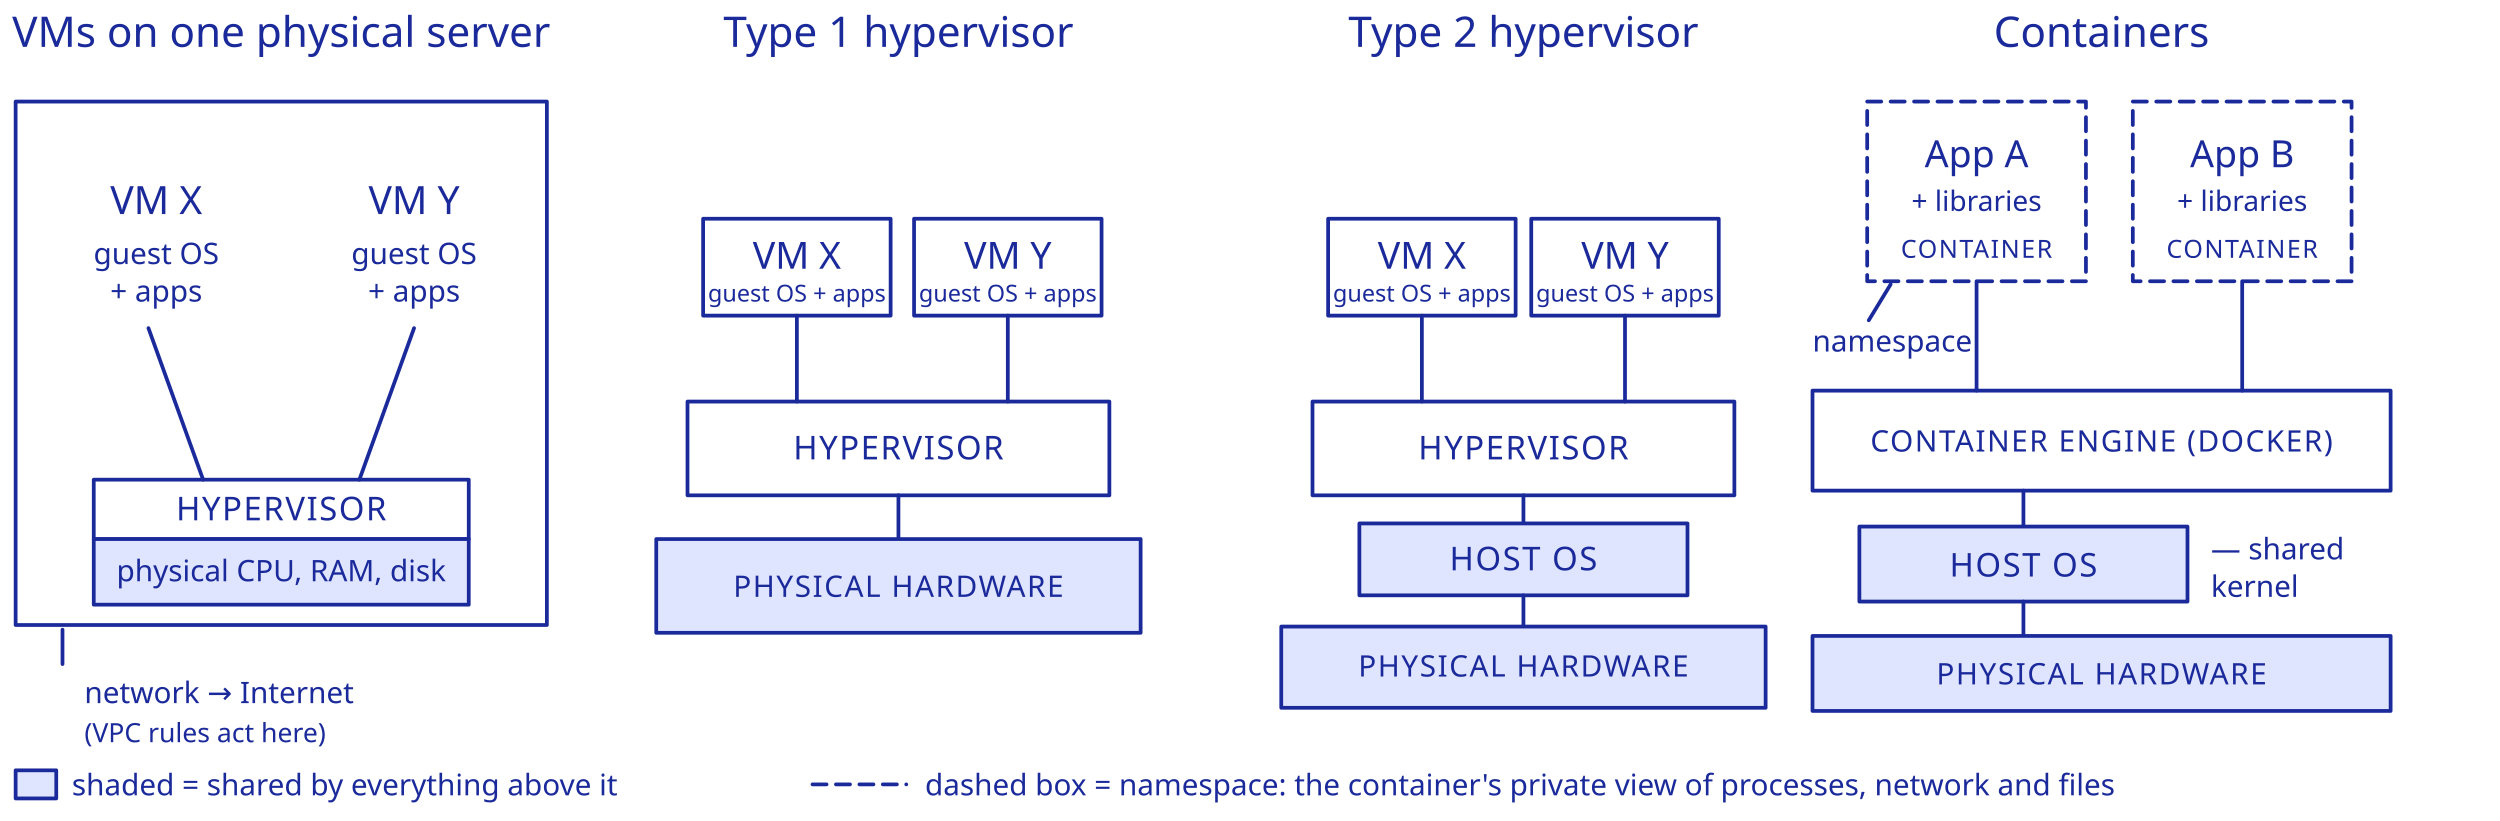
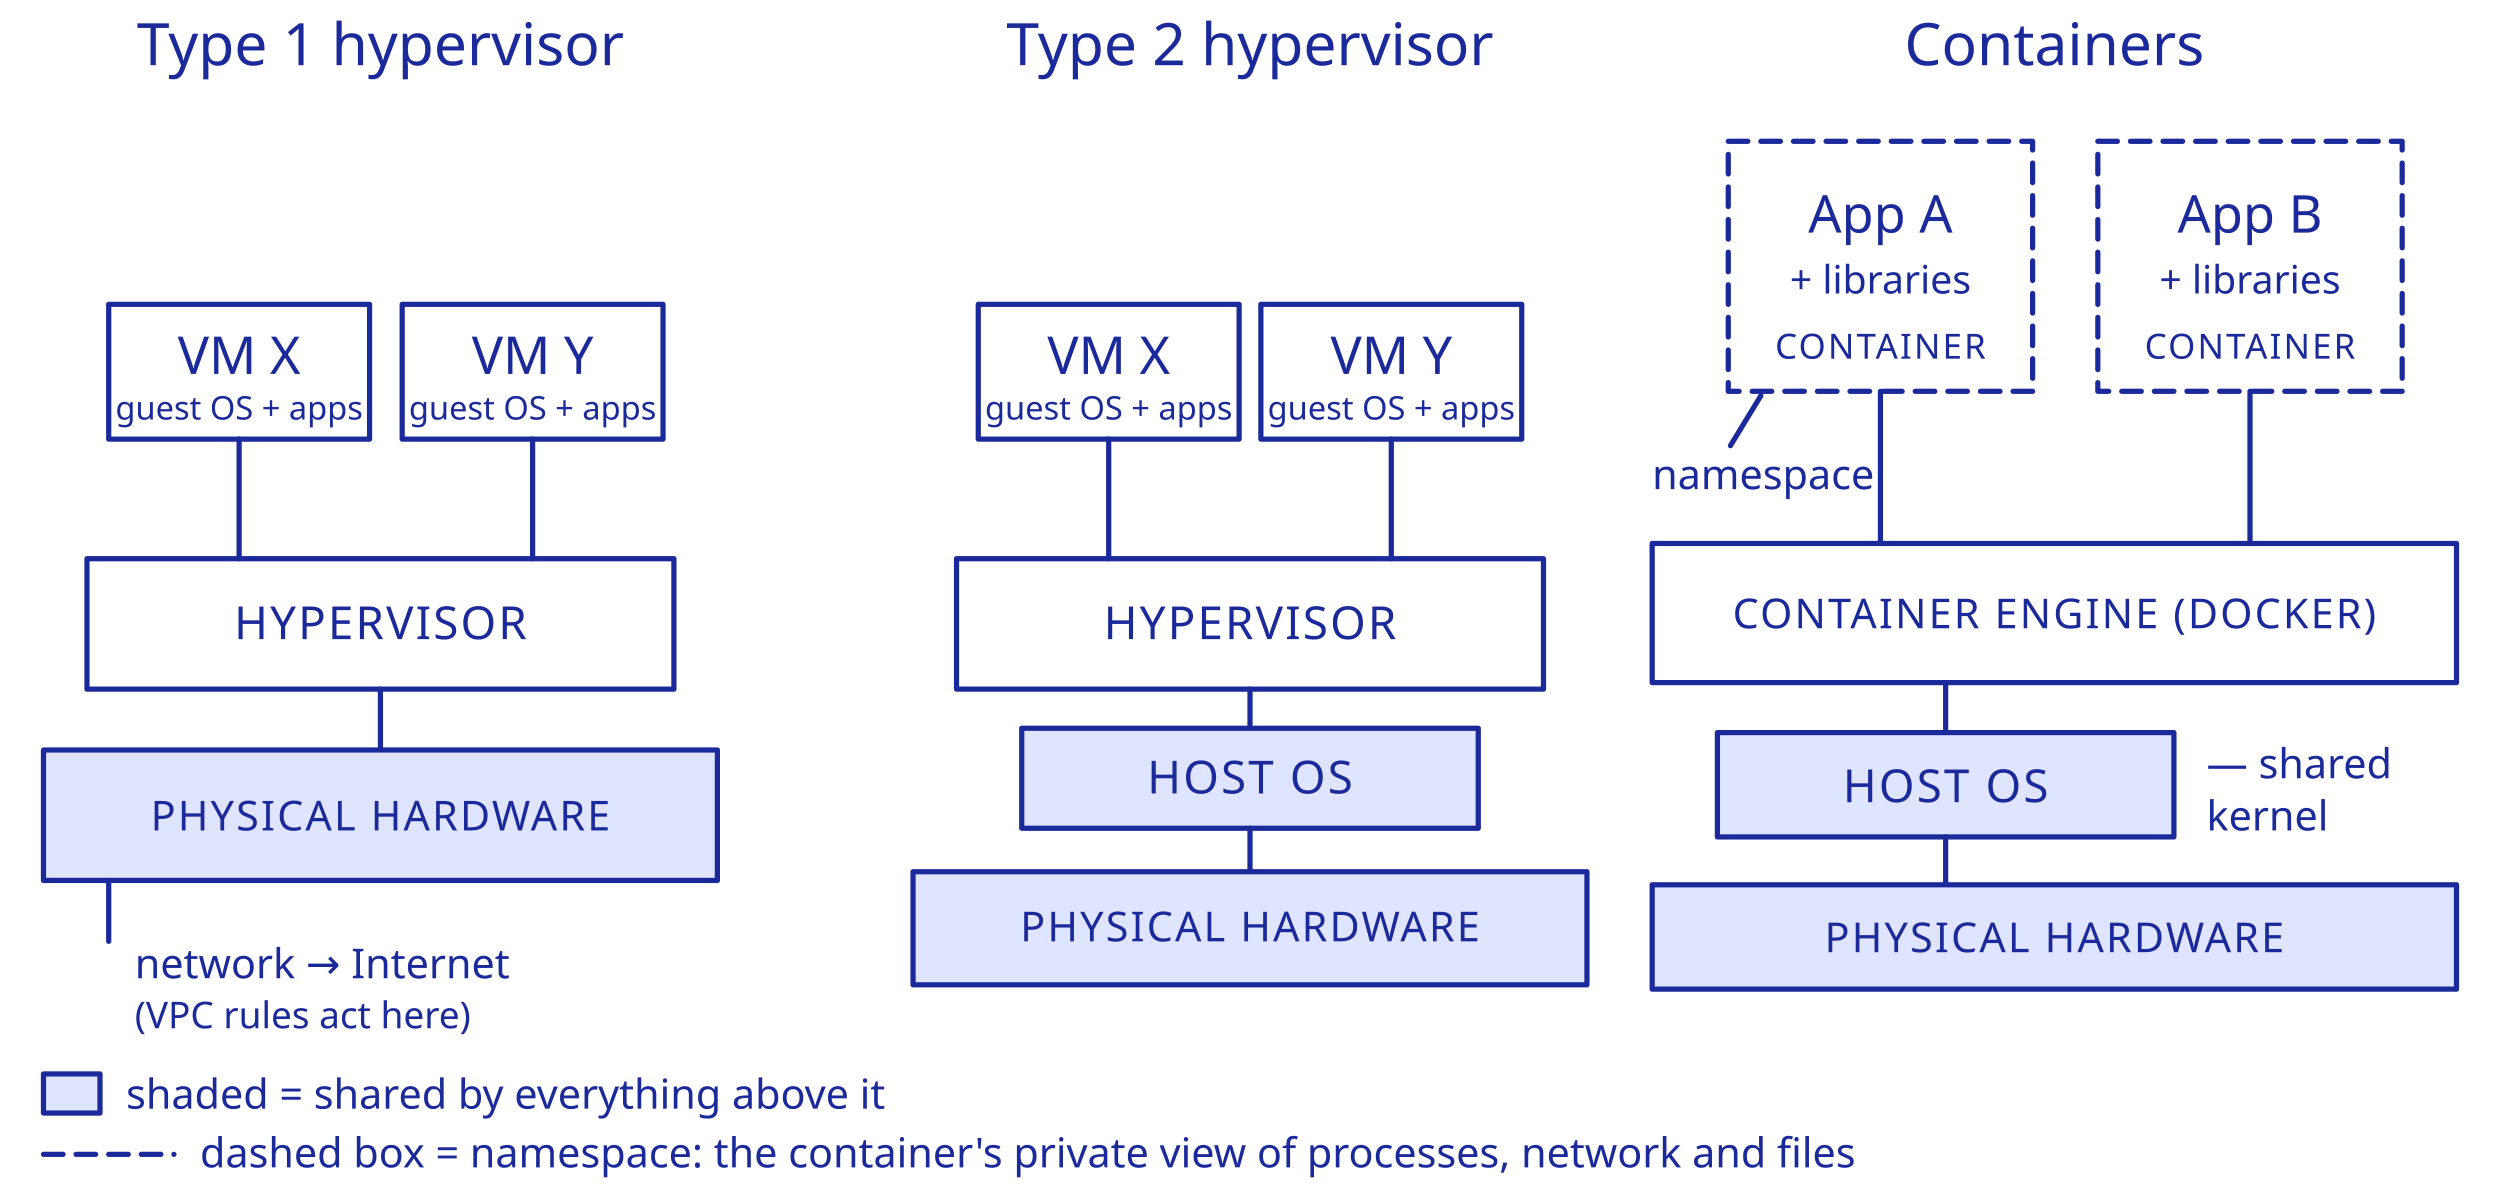
- <svg xmlns="http://www.w3.org/2000/svg" viewBox="0 0 1600 525" font-family="'Bradley Hand','Segoe Print','Marker Felt','Comic Sans MS',sans-serif" fill="none" stroke="#1b2a9b" stroke-width="2.4" stroke-linecap="round" stroke-linejoin="round">
+ <svg xmlns="http://www.w3.org/2000/svg" viewBox="400 0 1150 545" font-family="'Bradley Hand','Segoe Print','Marker Felt','Comic Sans MS',sans-serif" fill="none" stroke="#1b2a9b" stroke-width="2.4" stroke-linecap="round" stroke-linejoin="round">
  <g fill="#1b2a9b" stroke="none" font-size="27" text-anchor="middle">
-     <text x="180" y="30">VMs on one physical server</text>
    <text x="575" y="30">Type 1 hypervisor</text>
    <text x="975" y="30">Type 2 hypervisor</text>
    <text x="1345" y="30">Containers</text>
  </g>
  <g transform="translate(0,45)">
-     <rect x="10" y="20" width="340" height="335" />
-     <path d="M95 165 L130 262" />
-     <path d="M265 165 L230 262" />
-     <rect x="60" y="262" width="240" height="38" />
-     <rect x="60" y="300" width="240" height="42" fill="#dfe4ff" />
-     <path d="M40 380 L40 358" />
    <rect x="450" y="95" width="120" height="62" />
    <rect x="585" y="95" width="120" height="62" />
    <path d="M510 157 L510 212" />
    <path d="M645 157 L645 212" />
    <rect x="440" y="212" width="270" height="60" />
    <path d="M575 272 L575 300" />
    <rect x="420" y="300" width="310" height="60" fill="#dfe4ff" />
+     <path d="M450 360 L450 388" />
    <rect x="850" y="95" width="120" height="62" />
    <rect x="980" y="95" width="120" height="62" />
    <path d="M910 157 L910 212" />
    <path d="M1040 157 L1040 212" />
    <rect x="840" y="212" width="270" height="60" />
    <path d="M975 272 L975 290" />
    <rect x="870" y="290" width="210" height="46" fill="#dfe4ff" />
    <path d="M975 336 L975 356" />
    <rect x="820" y="356" width="310" height="52" fill="#dfe4ff" />
    <rect x="1195" y="20" width="140" height="115" stroke-dasharray="9 6" />
    <rect x="1365" y="20" width="140" height="115" stroke-dasharray="9 6" />
    <path d="M1196 160 L1210 137" />
    <path d="M1265 135 L1265 205" />
    <path d="M1435 135 L1435 205" />
    <rect x="1160" y="205" width="370" height="64" />
    <path d="M1295 269 L1295 292" />
    <rect x="1190" y="292" width="210" height="48" fill="#dfe4ff" />
    <path d="M1295 340 L1295 362" />
    <rect x="1160" y="362" width="370" height="48" fill="#dfe4ff" />
    <g fill="#1b2a9b" stroke="none" font-size="21" text-anchor="middle">
-       <text x="100" y="92" font-size="25">VM X</text>
-       <text x="100" y="124" font-size="19">guest OS</text>
-       <text x="100" y="148" font-size="19">+ apps</text>
-       <text x="265" y="92" font-size="25">VM Y</text>
-       <text x="265" y="124" font-size="19">guest OS</text>
-       <text x="265" y="148" font-size="19">+ apps</text>
-       <text x="180" y="288" letter-spacing="1">HYPERVISOR</text>
-       <text x="180" y="327" font-size="19">physical CPU, RAM, disk</text>
-       <text x="54" y="405" font-size="19" text-anchor="start">network → Internet</text>
-       <text x="54" y="430" font-size="17" text-anchor="start">(VPC rules act here)</text>
      <text x="510" y="127" font-size="24">VM X</text>
      <text x="510" y="148" font-size="15">guest OS + apps</text>
      <text x="645" y="127" font-size="24">VM Y</text>
      <text x="645" y="148" font-size="15">guest OS + apps</text>
      <text x="575" y="249" letter-spacing="1">HYPERVISOR</text>
      <text x="575" y="337" font-size="19" letter-spacing="1">PHYSICAL HARDWARE</text>
+       <text x="462" y="405" font-size="19" text-anchor="start">network → Internet</text>
+       <text x="462" y="428" font-size="17" text-anchor="start">(VPC rules act here)</text>
      <text x="910" y="127" font-size="24">VM X</text>
      <text x="910" y="148" font-size="15">guest OS + apps</text>
      <text x="1040" y="127" font-size="24">VM Y</text>
      <text x="1040" y="148" font-size="15">guest OS + apps</text>
      <text x="975" y="249" letter-spacing="1">HYPERVISOR</text>
      <text x="975" y="320" letter-spacing="1">HOST OS</text>
      <text x="975" y="388" font-size="19" letter-spacing="1">PHYSICAL HARDWARE</text>
      <text x="1265" y="62" font-size="24">App A</text>
      <text x="1265" y="90" font-size="18">+ libraries</text>
      <text x="1265" y="120" font-size="16" letter-spacing="1">CONTAINER</text>
      <text x="1435" y="62" font-size="24">App B</text>
      <text x="1435" y="90" font-size="18">+ libraries</text>
      <text x="1435" y="120" font-size="16" letter-spacing="1">CONTAINER</text>
      <text x="1160" y="180" font-size="19" text-anchor="start">namespace</text>
      <text x="1345" y="244" font-size="19" letter-spacing="1">CONTAINER ENGINE (DOCKER)</text>
      <text x="1295" y="324" letter-spacing="1">HOST OS</text>
      <text x="1415" y="313" font-size="19" text-anchor="start">— shared</text>
      <text x="1415" y="337" font-size="19" text-anchor="start">kernel</text>
      <text x="1345" y="393" font-size="19" letter-spacing="1">PHYSICAL HARDWARE</text>
    </g>
  </g>
-   <rect x="10" y="493" width="26" height="18" fill="#dfe4ff" />
-   <text x="46" y="509" fill="#1b2a9b" stroke="none" font-size="19">shaded = shared by everything above it</text>
-   <path d="M520 502 L580 502" stroke-dasharray="9 6" />
-   <text x="592" y="509" fill="#1b2a9b" stroke="none" font-size="19">dashed box = namespace: the container's private view of processes, network and files</text>
+   <rect x="420" y="494" width="26" height="18" fill="#dfe4ff" />
+   <text x="458" y="510" fill="#1b2a9b" stroke="none" font-size="19">shaded = shared by everything above it</text>
+   <path d="M420 531 L480 531" stroke-dasharray="9 6" />
+   <text x="492" y="537" fill="#1b2a9b" stroke="none" font-size="19">dashed box = namespace: the container's private view of processes, network and files</text>
</svg>
